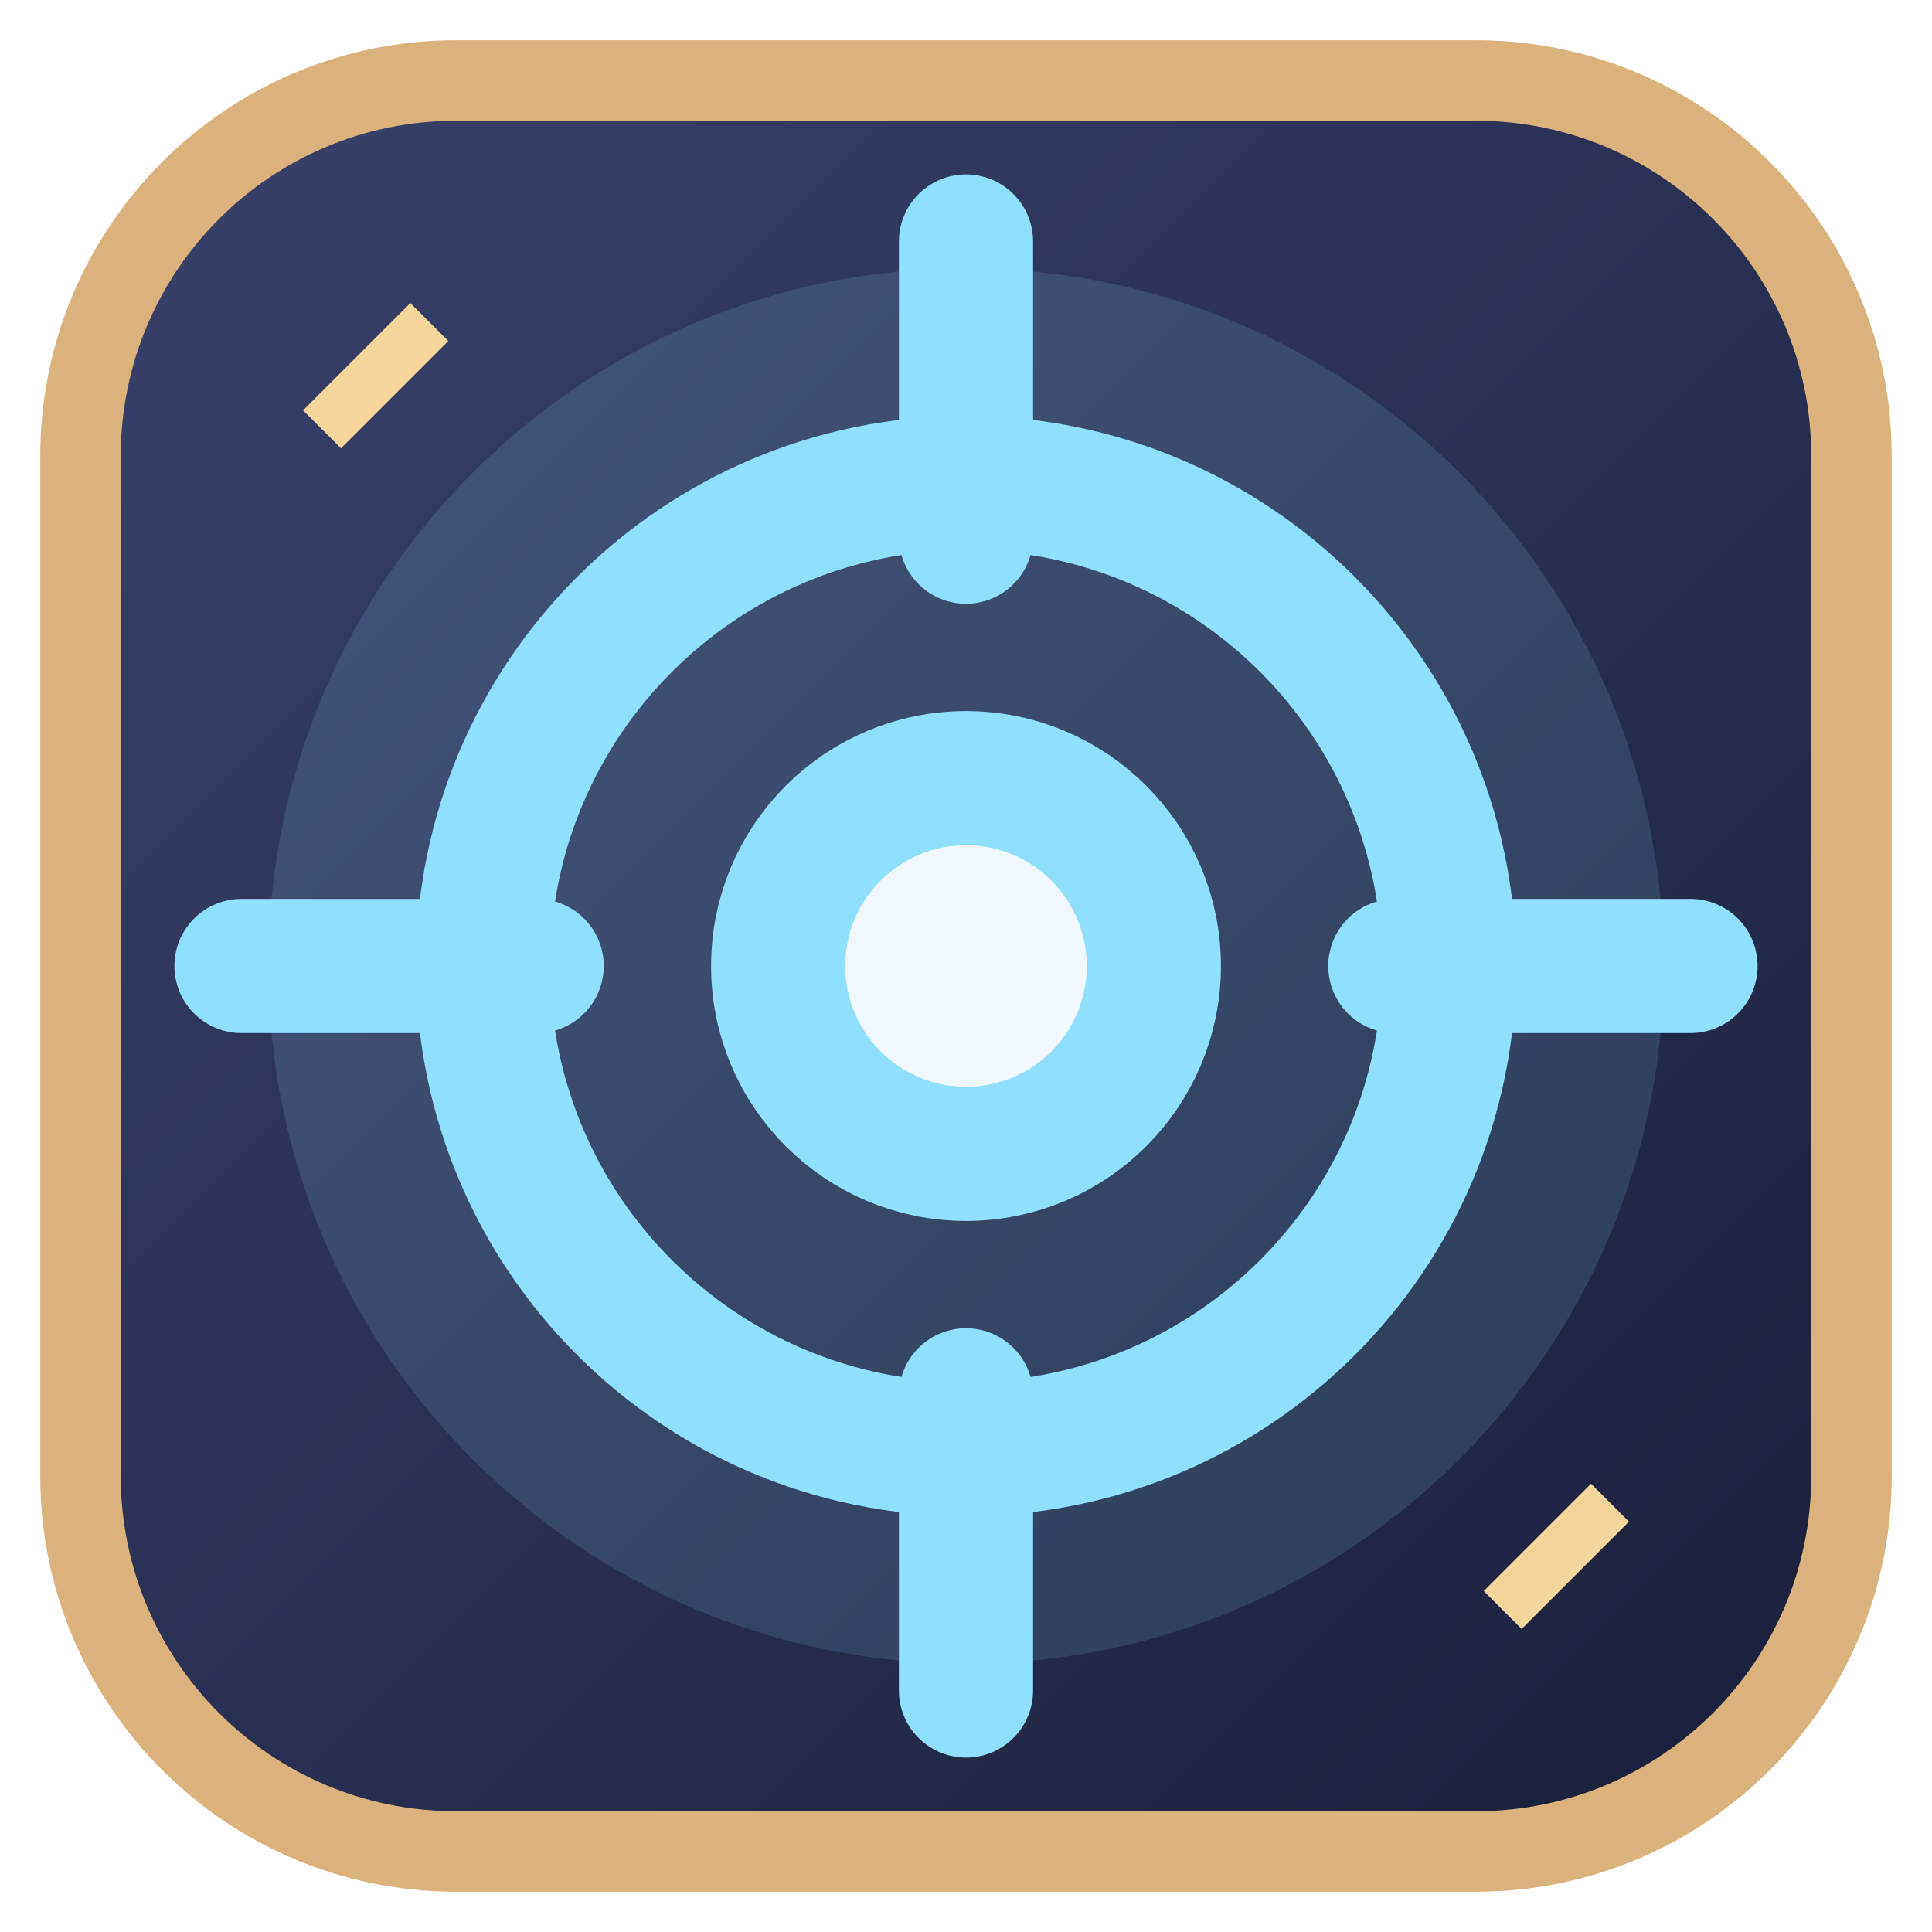
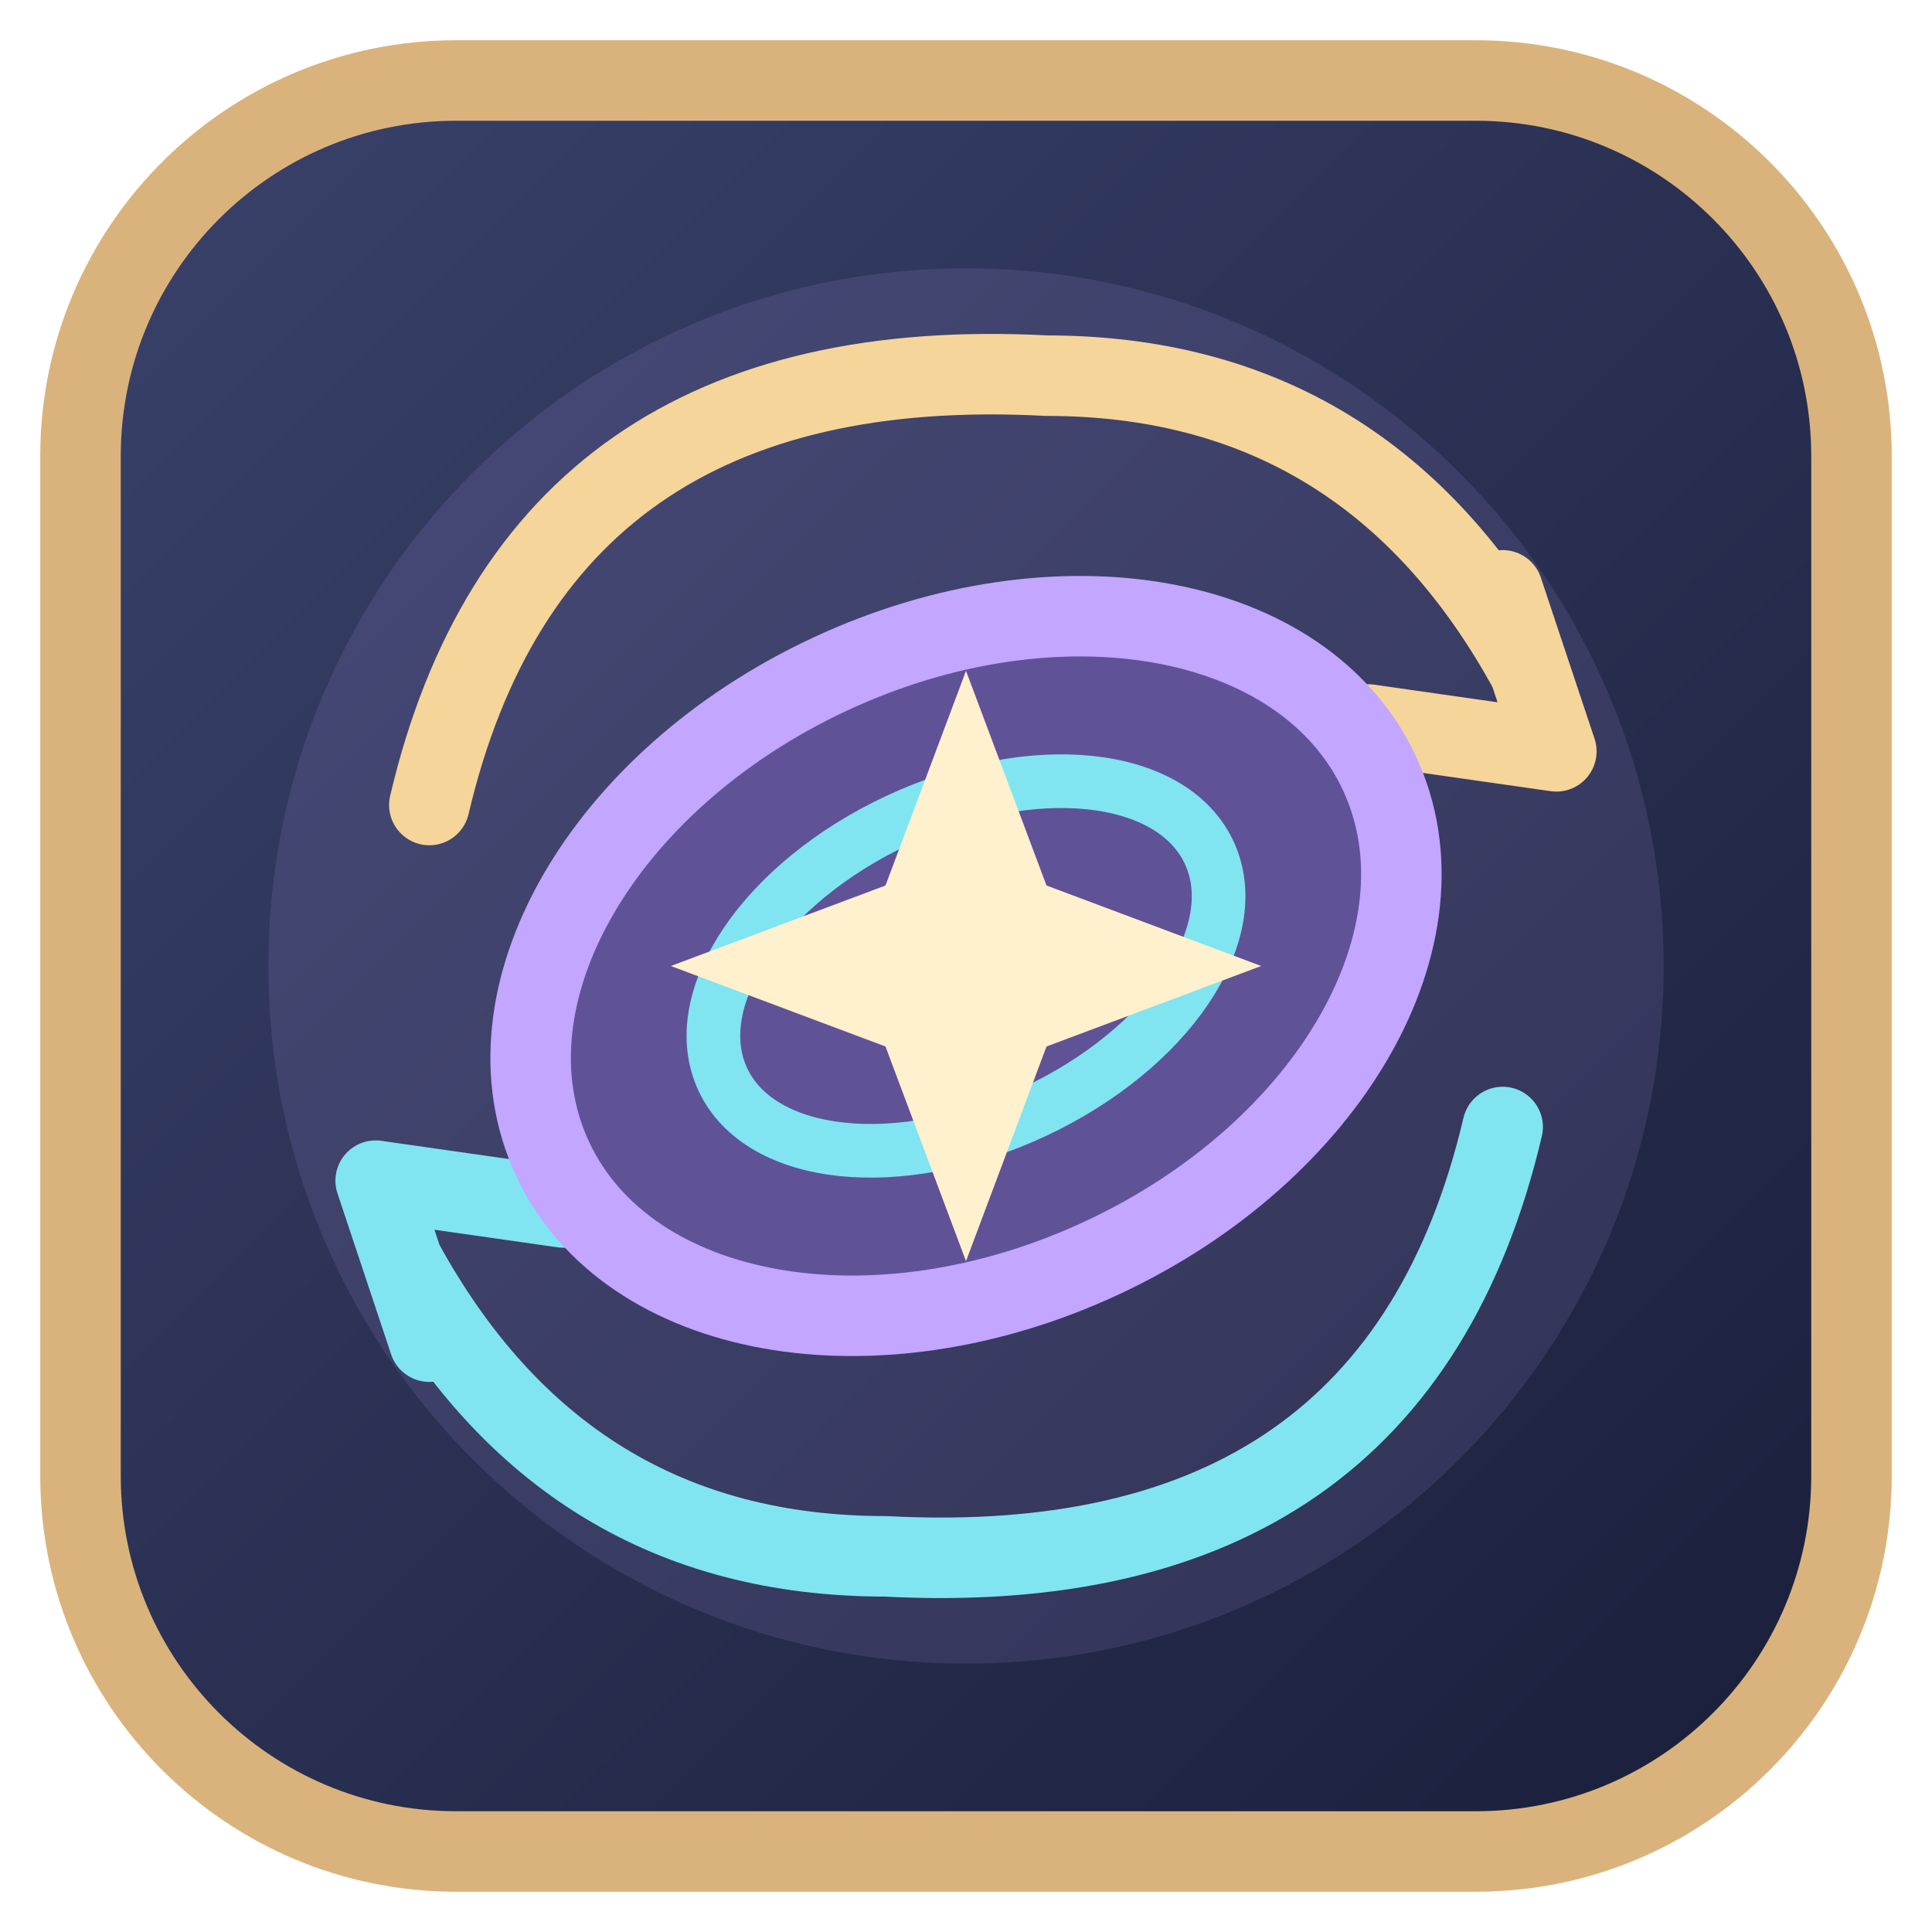
<svg xmlns="http://www.w3.org/2000/svg" width="144" height="144" viewBox="0 0 72 72">
  <defs>
    <linearGradient id="panel" x1="0" y1="0" x2="1" y2="1">
      <stop stop-color="#3a426b" />
      <stop offset="1" stop-color="#191e39" />
    </linearGradient>
  </defs>
  <rect x="3" y="3" width="66" height="66" rx="14" fill="url(#panel)" stroke="#dab37c" stroke-width="3" />
-   <circle cx="36" cy="36" r="26" fill="#8fdfff" opacity=".14" />
-   <g fill="none" stroke="#8fdfff" stroke-width="5" stroke-linecap="round" stroke-linejoin="round">
-     <circle cx="36" cy="36" r="18" />
-     <path d="M36 9 V20 M36 52 V63 M9 36 H20 M52 36 H63" />
-     <circle cx="36" cy="36" r="7" fill="#f0f7ff" />
-   </g>
-   <path d="M12 16 L16 12 M56 60 L60 56" stroke="#f5d599" stroke-width="2" />
+   <circle cx="36" cy="36" r="26" fill="#c2a6ff" opacity=".12" />
+   <path d="M16 30 Q20 13 39 14 Q51 14 57 25 M56 22 L58 28 L51 27" fill="none" stroke="#f5d599" stroke-width="3" stroke-linecap="round" stroke-linejoin="round" />
+   <path d="M56 42 Q52 59 33 58 Q21 58 15 47 M16 50 L14 44 L21 45" fill="none" stroke="#81e4f1" stroke-width="3" stroke-linecap="round" stroke-linejoin="round" />
+   <ellipse cx="36" cy="36" rx="17" ry="12" transform="rotate(-25 36 36)" fill="#605297" stroke="#c2a6ff" stroke-width="3" />
+   <ellipse cx="36" cy="36" rx="10" ry="6" transform="rotate(-25 36 36)" fill="none" stroke="#81e4f1" stroke-width="2" />
+   <path d="M36 25 L39 33 L47 36 L39 39 L36 47 L33 39 L25 36 L33 33 Z" fill="#fff0ce" />
</svg>
